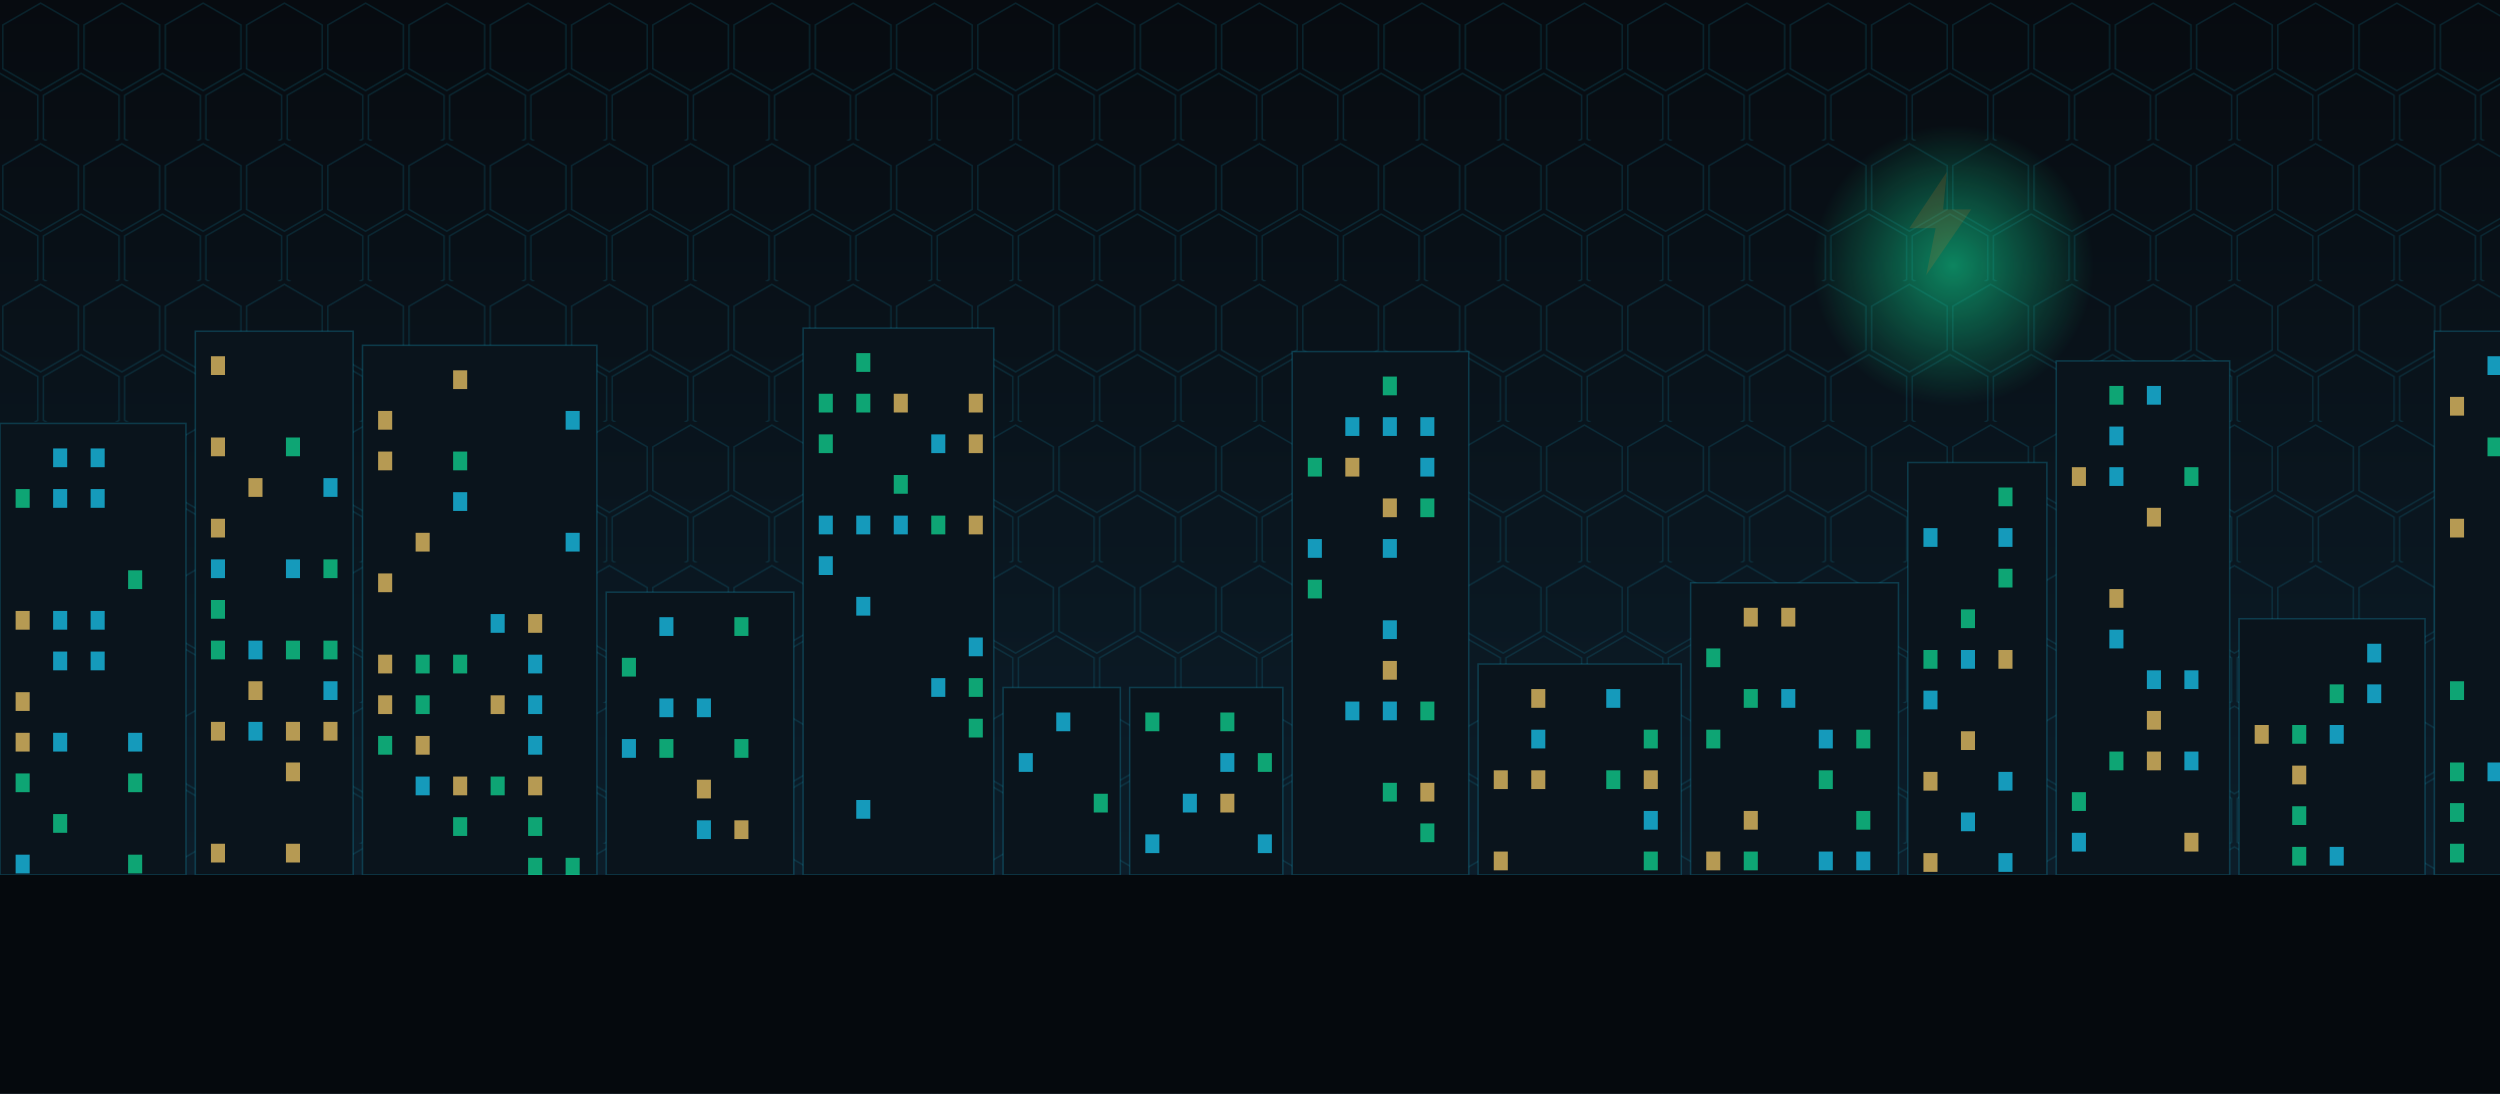
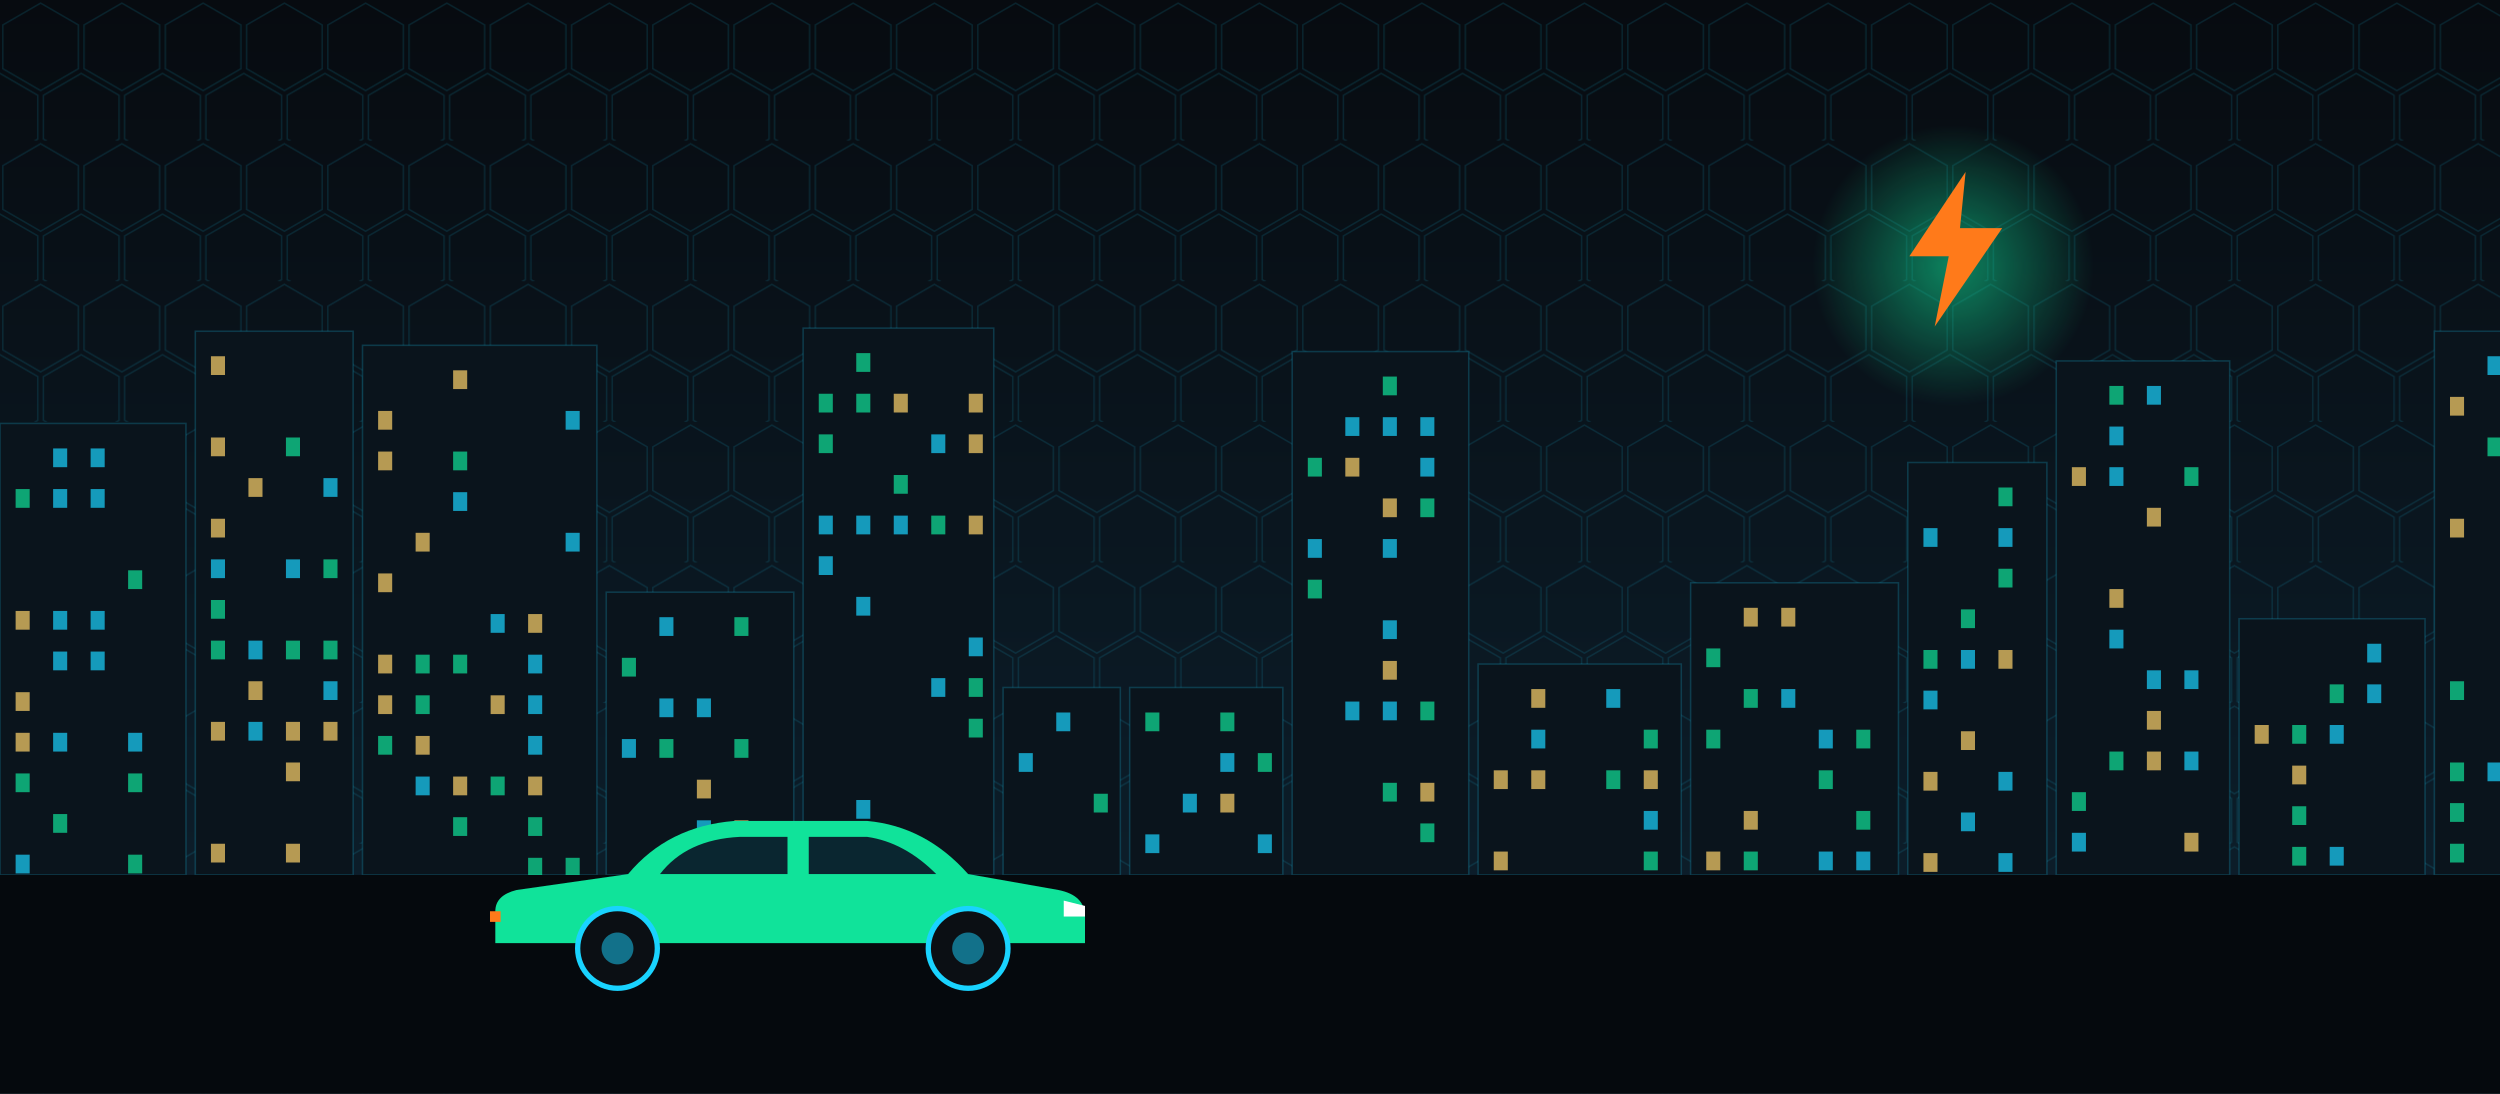
<svg xmlns="http://www.w3.org/2000/svg" viewBox="0 0 1600 700" preserveAspectRatio="xMidYMid slice">
  <defs>
    <linearGradient id="bg" x1="0" y1="0" x2="0" y2="1">
      <stop offset="0" stop-color="#070b10" />
      <stop offset="1" stop-color="#0d2230" />
    </linearGradient>
    <pattern id="hx" width="52.0" height="90" patternUnits="userSpaceOnUse">
      <polygon points="50.2,44.0 26.0,58.0 1.8,44.0 1.8,16.0 26.0,2.0 50.2,16.0" fill="none" stroke="#19d3ff" stroke-opacity=".12" />
      <polygon points="24.2,89.0 0.0,103.0 -24.2,89.0 -24.2,61.0 -0.0,47.0 24.2,61.0" fill="none" stroke="#19d3ff" stroke-opacity=".12" />
      <polygon points="76.2,89.0 52.0,103.0 27.8,89.0 27.8,61.0 52.0,47.0 76.2,61.0" fill="none" stroke="#19d3ff" stroke-opacity=".12" />
    </pattern>
    <radialGradient id="gl">
      <stop offset="0" stop-color="#10e39a" stop-opacity=".55" />
      <stop offset="1" stop-color="#10e39a" stop-opacity="0" />
    </radialGradient>
  </defs>
  <rect width="1600" height="700" fill="url(#bg)" />
  <rect width="1600" height="700" fill="url(#hx)" />
  <circle cx="1250" cy="170" r="90" fill="url(#gl)" />
-   <polygon transform="translate(1222,110) scale(0.6)" points="40,0 0,60 28,60 18,110 66,40 36,40" fill="#ff7a1a" opacity=".14" />
+   <polygon transform="translate(1222,110) scale(0.9)" points="40,0 0,60 28,60 18,110 66,40 36,40" fill="#ff7a1a" />
  <rect x="0" y="271" width="119" height="289" fill="#0a141c" stroke="#19d3ff" stroke-opacity=".2" />
  <rect x="34" y="287" width="9" height="12" fill="#19d3ff" opacity=".7" />
  <rect x="58" y="287" width="9" height="12" fill="#19d3ff" opacity=".7" />
  <rect x="10" y="313" width="9" height="12" fill="#10e39a" opacity=".7" />
  <rect x="34" y="313" width="9" height="12" fill="#19d3ff" opacity=".7" />
  <rect x="58" y="313" width="9" height="12" fill="#19d3ff" opacity=".7" />
  <rect x="82" y="365" width="9" height="12" fill="#10e39a" opacity=".7" />
  <rect x="10" y="391" width="9" height="12" fill="#ffd36b" opacity=".7" />
  <rect x="34" y="391" width="9" height="12" fill="#19d3ff" opacity=".7" />
  <rect x="58" y="391" width="9" height="12" fill="#19d3ff" opacity=".7" />
  <rect x="34" y="417" width="9" height="12" fill="#19d3ff" opacity=".7" />
  <rect x="58" y="417" width="9" height="12" fill="#19d3ff" opacity=".7" />
  <rect x="10" y="443" width="9" height="12" fill="#ffd36b" opacity=".7" />
  <rect x="10" y="469" width="9" height="12" fill="#ffd36b" opacity=".7" />
  <rect x="34" y="469" width="9" height="12" fill="#19d3ff" opacity=".7" />
  <rect x="82" y="469" width="9" height="12" fill="#19d3ff" opacity=".7" />
  <rect x="10" y="495" width="9" height="12" fill="#10e39a" opacity=".7" />
  <rect x="82" y="495" width="9" height="12" fill="#10e39a" opacity=".7" />
  <rect x="34" y="521" width="9" height="12" fill="#10e39a" opacity=".7" />
  <rect x="10" y="547" width="9" height="12" fill="#19d3ff" opacity=".7" />
  <rect x="82" y="547" width="9" height="12" fill="#10e39a" opacity=".7" />
  <rect x="125" y="212" width="101" height="348" fill="#0a141c" stroke="#19d3ff" stroke-opacity=".2" />
  <rect x="135" y="228" width="9" height="12" fill="#ffd36b" opacity=".7" />
  <rect x="135" y="280" width="9" height="12" fill="#ffd36b" opacity=".7" />
  <rect x="183" y="280" width="9" height="12" fill="#10e39a" opacity=".7" />
  <rect x="159" y="306" width="9" height="12" fill="#ffd36b" opacity=".7" />
  <rect x="207" y="306" width="9" height="12" fill="#19d3ff" opacity=".7" />
  <rect x="135" y="332" width="9" height="12" fill="#ffd36b" opacity=".7" />
  <rect x="135" y="358" width="9" height="12" fill="#19d3ff" opacity=".7" />
  <rect x="183" y="358" width="9" height="12" fill="#19d3ff" opacity=".7" />
  <rect x="207" y="358" width="9" height="12" fill="#10e39a" opacity=".7" />
  <rect x="135" y="384" width="9" height="12" fill="#10e39a" opacity=".7" />
  <rect x="135" y="410" width="9" height="12" fill="#10e39a" opacity=".7" />
  <rect x="159" y="410" width="9" height="12" fill="#19d3ff" opacity=".7" />
  <rect x="183" y="410" width="9" height="12" fill="#10e39a" opacity=".7" />
  <rect x="207" y="410" width="9" height="12" fill="#10e39a" opacity=".7" />
  <rect x="159" y="436" width="9" height="12" fill="#ffd36b" opacity=".7" />
  <rect x="207" y="436" width="9" height="12" fill="#19d3ff" opacity=".7" />
  <rect x="135" y="462" width="9" height="12" fill="#ffd36b" opacity=".7" />
  <rect x="159" y="462" width="9" height="12" fill="#19d3ff" opacity=".7" />
  <rect x="183" y="462" width="9" height="12" fill="#ffd36b" opacity=".7" />
  <rect x="207" y="462" width="9" height="12" fill="#ffd36b" opacity=".7" />
  <rect x="183" y="488" width="9" height="12" fill="#ffd36b" opacity=".7" />
  <rect x="135" y="540" width="9" height="12" fill="#ffd36b" opacity=".7" />
  <rect x="183" y="540" width="9" height="12" fill="#ffd36b" opacity=".7" />
  <rect x="232" y="221" width="150" height="339" fill="#0a141c" stroke="#19d3ff" stroke-opacity=".2" />
  <rect x="290" y="237" width="9" height="12" fill="#ffd36b" opacity=".7" />
  <rect x="242" y="263" width="9" height="12" fill="#ffd36b" opacity=".7" />
  <rect x="362" y="263" width="9" height="12" fill="#19d3ff" opacity=".7" />
  <rect x="242" y="289" width="9" height="12" fill="#ffd36b" opacity=".7" />
  <rect x="290" y="289" width="9" height="12" fill="#10e39a" opacity=".7" />
  <rect x="290" y="315" width="9" height="12" fill="#19d3ff" opacity=".7" />
  <rect x="266" y="341" width="9" height="12" fill="#ffd36b" opacity=".7" />
  <rect x="362" y="341" width="9" height="12" fill="#19d3ff" opacity=".7" />
  <rect x="242" y="367" width="9" height="12" fill="#ffd36b" opacity=".7" />
  <rect x="314" y="393" width="9" height="12" fill="#19d3ff" opacity=".7" />
  <rect x="338" y="393" width="9" height="12" fill="#ffd36b" opacity=".7" />
  <rect x="242" y="419" width="9" height="12" fill="#ffd36b" opacity=".7" />
  <rect x="266" y="419" width="9" height="12" fill="#10e39a" opacity=".7" />
  <rect x="290" y="419" width="9" height="12" fill="#10e39a" opacity=".7" />
  <rect x="338" y="419" width="9" height="12" fill="#19d3ff" opacity=".7" />
  <rect x="242" y="445" width="9" height="12" fill="#ffd36b" opacity=".7" />
  <rect x="266" y="445" width="9" height="12" fill="#10e39a" opacity=".7" />
  <rect x="314" y="445" width="9" height="12" fill="#ffd36b" opacity=".7" />
  <rect x="338" y="445" width="9" height="12" fill="#19d3ff" opacity=".7" />
  <rect x="242" y="471" width="9" height="12" fill="#10e39a" opacity=".7" />
  <rect x="266" y="471" width="9" height="12" fill="#ffd36b" opacity=".7" />
  <rect x="338" y="471" width="9" height="12" fill="#19d3ff" opacity=".7" />
  <rect x="266" y="497" width="9" height="12" fill="#19d3ff" opacity=".7" />
  <rect x="290" y="497" width="9" height="12" fill="#ffd36b" opacity=".7" />
  <rect x="314" y="497" width="9" height="12" fill="#10e39a" opacity=".7" />
  <rect x="338" y="497" width="9" height="12" fill="#ffd36b" opacity=".7" />
  <rect x="290" y="523" width="9" height="12" fill="#10e39a" opacity=".7" />
  <rect x="338" y="523" width="9" height="12" fill="#10e39a" opacity=".7" />
  <rect x="338" y="549" width="9" height="12" fill="#10e39a" opacity=".7" />
  <rect x="362" y="549" width="9" height="12" fill="#10e39a" opacity=".7" />
  <rect x="388" y="379" width="120" height="181" fill="#0a141c" stroke="#19d3ff" stroke-opacity=".2" />
  <rect x="422" y="395" width="9" height="12" fill="#19d3ff" opacity=".7" />
  <rect x="470" y="395" width="9" height="12" fill="#10e39a" opacity=".7" />
  <rect x="398" y="421" width="9" height="12" fill="#10e39a" opacity=".7" />
  <rect x="422" y="447" width="9" height="12" fill="#19d3ff" opacity=".7" />
  <rect x="446" y="447" width="9" height="12" fill="#19d3ff" opacity=".7" />
  <rect x="398" y="473" width="9" height="12" fill="#19d3ff" opacity=".7" />
  <rect x="422" y="473" width="9" height="12" fill="#10e39a" opacity=".7" />
  <rect x="470" y="473" width="9" height="12" fill="#10e39a" opacity=".7" />
  <rect x="446" y="499" width="9" height="12" fill="#ffd36b" opacity=".7" />
  <rect x="446" y="525" width="9" height="12" fill="#19d3ff" opacity=".7" />
  <rect x="470" y="525" width="9" height="12" fill="#ffd36b" opacity=".7" />
  <rect x="514" y="210" width="122" height="350" fill="#0a141c" stroke="#19d3ff" stroke-opacity=".2" />
  <rect x="548" y="226" width="9" height="12" fill="#10e39a" opacity=".7" />
  <rect x="524" y="252" width="9" height="12" fill="#10e39a" opacity=".7" />
  <rect x="548" y="252" width="9" height="12" fill="#10e39a" opacity=".7" />
  <rect x="572" y="252" width="9" height="12" fill="#ffd36b" opacity=".7" />
  <rect x="620" y="252" width="9" height="12" fill="#ffd36b" opacity=".7" />
  <rect x="524" y="278" width="9" height="12" fill="#10e39a" opacity=".7" />
  <rect x="596" y="278" width="9" height="12" fill="#19d3ff" opacity=".7" />
  <rect x="620" y="278" width="9" height="12" fill="#ffd36b" opacity=".7" />
  <rect x="572" y="304" width="9" height="12" fill="#10e39a" opacity=".7" />
  <rect x="524" y="330" width="9" height="12" fill="#19d3ff" opacity=".7" />
  <rect x="548" y="330" width="9" height="12" fill="#19d3ff" opacity=".7" />
  <rect x="572" y="330" width="9" height="12" fill="#19d3ff" opacity=".7" />
  <rect x="596" y="330" width="9" height="12" fill="#10e39a" opacity=".7" />
  <rect x="620" y="330" width="9" height="12" fill="#ffd36b" opacity=".7" />
  <rect x="524" y="356" width="9" height="12" fill="#19d3ff" opacity=".7" />
  <rect x="548" y="382" width="9" height="12" fill="#19d3ff" opacity=".7" />
  <rect x="620" y="408" width="9" height="12" fill="#19d3ff" opacity=".7" />
  <rect x="596" y="434" width="9" height="12" fill="#19d3ff" opacity=".7" />
  <rect x="620" y="434" width="9" height="12" fill="#10e39a" opacity=".7" />
  <rect x="620" y="460" width="9" height="12" fill="#10e39a" opacity=".7" />
  <rect x="548" y="512" width="9" height="12" fill="#19d3ff" opacity=".7" />
  <rect x="642" y="440" width="75" height="120" fill="#0a141c" stroke="#19d3ff" stroke-opacity=".2" />
  <rect x="676" y="456" width="9" height="12" fill="#19d3ff" opacity=".7" />
  <rect x="652" y="482" width="9" height="12" fill="#19d3ff" opacity=".7" />
  <rect x="700" y="508" width="9" height="12" fill="#10e39a" opacity=".7" />
  <rect x="723" y="440" width="98" height="120" fill="#0a141c" stroke="#19d3ff" stroke-opacity=".2" />
  <rect x="733" y="456" width="9" height="12" fill="#10e39a" opacity=".7" />
  <rect x="781" y="456" width="9" height="12" fill="#10e39a" opacity=".7" />
  <rect x="781" y="482" width="9" height="12" fill="#19d3ff" opacity=".7" />
  <rect x="805" y="482" width="9" height="12" fill="#10e39a" opacity=".7" />
  <rect x="757" y="508" width="9" height="12" fill="#19d3ff" opacity=".7" />
  <rect x="781" y="508" width="9" height="12" fill="#ffd36b" opacity=".7" />
  <rect x="733" y="534" width="9" height="12" fill="#19d3ff" opacity=".7" />
  <rect x="805" y="534" width="9" height="12" fill="#19d3ff" opacity=".7" />
  <rect x="827" y="225" width="113" height="335" fill="#0a141c" stroke="#19d3ff" stroke-opacity=".2" />
  <rect x="885" y="241" width="9" height="12" fill="#10e39a" opacity=".7" />
  <rect x="861" y="267" width="9" height="12" fill="#19d3ff" opacity=".7" />
  <rect x="885" y="267" width="9" height="12" fill="#19d3ff" opacity=".7" />
  <rect x="909" y="267" width="9" height="12" fill="#19d3ff" opacity=".7" />
  <rect x="837" y="293" width="9" height="12" fill="#10e39a" opacity=".7" />
  <rect x="861" y="293" width="9" height="12" fill="#ffd36b" opacity=".7" />
  <rect x="909" y="293" width="9" height="12" fill="#19d3ff" opacity=".7" />
  <rect x="885" y="319" width="9" height="12" fill="#ffd36b" opacity=".7" />
  <rect x="909" y="319" width="9" height="12" fill="#10e39a" opacity=".7" />
  <rect x="837" y="345" width="9" height="12" fill="#19d3ff" opacity=".7" />
  <rect x="885" y="345" width="9" height="12" fill="#19d3ff" opacity=".7" />
  <rect x="837" y="371" width="9" height="12" fill="#10e39a" opacity=".7" />
  <rect x="885" y="397" width="9" height="12" fill="#19d3ff" opacity=".7" />
  <rect x="885" y="423" width="9" height="12" fill="#ffd36b" opacity=".7" />
  <rect x="861" y="449" width="9" height="12" fill="#19d3ff" opacity=".7" />
  <rect x="885" y="449" width="9" height="12" fill="#19d3ff" opacity=".7" />
  <rect x="909" y="449" width="9" height="12" fill="#10e39a" opacity=".7" />
  <rect x="885" y="501" width="9" height="12" fill="#10e39a" opacity=".7" />
  <rect x="909" y="501" width="9" height="12" fill="#ffd36b" opacity=".7" />
  <rect x="909" y="527" width="9" height="12" fill="#10e39a" opacity=".7" />
  <rect x="946" y="425" width="130" height="135" fill="#0a141c" stroke="#19d3ff" stroke-opacity=".2" />
  <rect x="980" y="441" width="9" height="12" fill="#ffd36b" opacity=".7" />
  <rect x="1028" y="441" width="9" height="12" fill="#19d3ff" opacity=".7" />
  <rect x="980" y="467" width="9" height="12" fill="#19d3ff" opacity=".7" />
  <rect x="1052" y="467" width="9" height="12" fill="#10e39a" opacity=".7" />
  <rect x="956" y="493" width="9" height="12" fill="#ffd36b" opacity=".7" />
  <rect x="980" y="493" width="9" height="12" fill="#ffd36b" opacity=".7" />
  <rect x="1028" y="493" width="9" height="12" fill="#10e39a" opacity=".7" />
  <rect x="1052" y="493" width="9" height="12" fill="#ffd36b" opacity=".7" />
  <rect x="1052" y="519" width="9" height="12" fill="#19d3ff" opacity=".7" />
  <rect x="956" y="545" width="9" height="12" fill="#ffd36b" opacity=".7" />
  <rect x="1052" y="545" width="9" height="12" fill="#10e39a" opacity=".7" />
  <rect x="1082" y="373" width="133" height="187" fill="#0a141c" stroke="#19d3ff" stroke-opacity=".2" />
  <rect x="1116" y="389" width="9" height="12" fill="#ffd36b" opacity=".7" />
  <rect x="1140" y="389" width="9" height="12" fill="#ffd36b" opacity=".7" />
  <rect x="1092" y="415" width="9" height="12" fill="#10e39a" opacity=".7" />
  <rect x="1116" y="441" width="9" height="12" fill="#10e39a" opacity=".7" />
  <rect x="1140" y="441" width="9" height="12" fill="#19d3ff" opacity=".7" />
  <rect x="1092" y="467" width="9" height="12" fill="#10e39a" opacity=".7" />
  <rect x="1164" y="467" width="9" height="12" fill="#19d3ff" opacity=".7" />
  <rect x="1188" y="467" width="9" height="12" fill="#10e39a" opacity=".7" />
  <rect x="1164" y="493" width="9" height="12" fill="#10e39a" opacity=".7" />
  <rect x="1116" y="519" width="9" height="12" fill="#ffd36b" opacity=".7" />
  <rect x="1188" y="519" width="9" height="12" fill="#10e39a" opacity=".7" />
  <rect x="1092" y="545" width="9" height="12" fill="#ffd36b" opacity=".7" />
  <rect x="1116" y="545" width="9" height="12" fill="#10e39a" opacity=".7" />
  <rect x="1164" y="545" width="9" height="12" fill="#19d3ff" opacity=".7" />
  <rect x="1188" y="545" width="9" height="12" fill="#19d3ff" opacity=".7" />
  <rect x="1221" y="296" width="89" height="264" fill="#0a141c" stroke="#19d3ff" stroke-opacity=".2" />
  <rect x="1279" y="312" width="9" height="12" fill="#10e39a" opacity=".7" />
  <rect x="1231" y="338" width="9" height="12" fill="#19d3ff" opacity=".7" />
  <rect x="1279" y="338" width="9" height="12" fill="#19d3ff" opacity=".7" />
  <rect x="1279" y="364" width="9" height="12" fill="#10e39a" opacity=".7" />
  <rect x="1255" y="390" width="9" height="12" fill="#10e39a" opacity=".7" />
  <rect x="1231" y="416" width="9" height="12" fill="#10e39a" opacity=".7" />
  <rect x="1255" y="416" width="9" height="12" fill="#19d3ff" opacity=".7" />
  <rect x="1279" y="416" width="9" height="12" fill="#ffd36b" opacity=".7" />
  <rect x="1231" y="442" width="9" height="12" fill="#19d3ff" opacity=".7" />
  <rect x="1255" y="468" width="9" height="12" fill="#ffd36b" opacity=".7" />
  <rect x="1231" y="494" width="9" height="12" fill="#ffd36b" opacity=".7" />
  <rect x="1279" y="494" width="9" height="12" fill="#19d3ff" opacity=".7" />
  <rect x="1255" y="520" width="9" height="12" fill="#19d3ff" opacity=".7" />
  <rect x="1231" y="546" width="9" height="12" fill="#ffd36b" opacity=".7" />
  <rect x="1279" y="546" width="9" height="12" fill="#19d3ff" opacity=".7" />
  <rect x="1316" y="231" width="111" height="329" fill="#0a141c" stroke="#19d3ff" stroke-opacity=".2" />
  <rect x="1350" y="247" width="9" height="12" fill="#10e39a" opacity=".7" />
  <rect x="1374" y="247" width="9" height="12" fill="#19d3ff" opacity=".7" />
  <rect x="1350" y="273" width="9" height="12" fill="#19d3ff" opacity=".7" />
  <rect x="1326" y="299" width="9" height="12" fill="#ffd36b" opacity=".7" />
  <rect x="1350" y="299" width="9" height="12" fill="#19d3ff" opacity=".7" />
  <rect x="1398" y="299" width="9" height="12" fill="#10e39a" opacity=".7" />
  <rect x="1374" y="325" width="9" height="12" fill="#ffd36b" opacity=".7" />
  <rect x="1350" y="377" width="9" height="12" fill="#ffd36b" opacity=".7" />
  <rect x="1350" y="403" width="9" height="12" fill="#19d3ff" opacity=".7" />
  <rect x="1374" y="429" width="9" height="12" fill="#19d3ff" opacity=".7" />
  <rect x="1398" y="429" width="9" height="12" fill="#19d3ff" opacity=".7" />
  <rect x="1374" y="455" width="9" height="12" fill="#ffd36b" opacity=".7" />
  <rect x="1350" y="481" width="9" height="12" fill="#10e39a" opacity=".7" />
  <rect x="1374" y="481" width="9" height="12" fill="#ffd36b" opacity=".7" />
  <rect x="1398" y="481" width="9" height="12" fill="#19d3ff" opacity=".7" />
  <rect x="1326" y="507" width="9" height="12" fill="#10e39a" opacity=".7" />
  <rect x="1326" y="533" width="9" height="12" fill="#19d3ff" opacity=".7" />
  <rect x="1398" y="533" width="9" height="12" fill="#ffd36b" opacity=".7" />
  <rect x="1433" y="396" width="119" height="164" fill="#0a141c" stroke="#19d3ff" stroke-opacity=".2" />
  <rect x="1515" y="412" width="9" height="12" fill="#19d3ff" opacity=".7" />
  <rect x="1491" y="438" width="9" height="12" fill="#10e39a" opacity=".7" />
  <rect x="1515" y="438" width="9" height="12" fill="#19d3ff" opacity=".7" />
  <rect x="1443" y="464" width="9" height="12" fill="#ffd36b" opacity=".7" />
  <rect x="1467" y="464" width="9" height="12" fill="#10e39a" opacity=".7" />
  <rect x="1491" y="464" width="9" height="12" fill="#19d3ff" opacity=".7" />
  <rect x="1467" y="490" width="9" height="12" fill="#ffd36b" opacity=".7" />
  <rect x="1467" y="516" width="9" height="12" fill="#10e39a" opacity=".7" />
  <rect x="1467" y="542" width="9" height="12" fill="#10e39a" opacity=".7" />
  <rect x="1491" y="542" width="9" height="12" fill="#19d3ff" opacity=".7" />
  <rect x="1558" y="212" width="117" height="348" fill="#0a141c" stroke="#19d3ff" stroke-opacity=".2" />
  <rect x="1592" y="228" width="9" height="12" fill="#19d3ff" opacity=".7" />
  <rect x="1568" y="254" width="9" height="12" fill="#ffd36b" opacity=".7" />
  <rect x="1640" y="254" width="9" height="12" fill="#10e39a" opacity=".7" />
  <rect x="1592" y="280" width="9" height="12" fill="#10e39a" opacity=".7" />
  <rect x="1640" y="280" width="9" height="12" fill="#10e39a" opacity=".7" />
  <rect x="1616" y="306" width="9" height="12" fill="#19d3ff" opacity=".7" />
  <rect x="1640" y="306" width="9" height="12" fill="#ffd36b" opacity=".7" />
  <rect x="1568" y="332" width="9" height="12" fill="#ffd36b" opacity=".7" />
  <rect x="1616" y="332" width="9" height="12" fill="#ffd36b" opacity=".7" />
  <rect x="1616" y="358" width="9" height="12" fill="#19d3ff" opacity=".7" />
  <rect x="1616" y="384" width="9" height="12" fill="#10e39a" opacity=".7" />
  <rect x="1640" y="384" width="9" height="12" fill="#19d3ff" opacity=".7" />
  <rect x="1616" y="410" width="9" height="12" fill="#10e39a" opacity=".7" />
  <rect x="1568" y="436" width="9" height="12" fill="#10e39a" opacity=".7" />
  <rect x="1616" y="436" width="9" height="12" fill="#10e39a" opacity=".7" />
  <rect x="1640" y="436" width="9" height="12" fill="#ffd36b" opacity=".7" />
  <rect x="1568" y="488" width="9" height="12" fill="#10e39a" opacity=".7" />
  <rect x="1592" y="488" width="9" height="12" fill="#19d3ff" opacity=".7" />
  <rect x="1568" y="514" width="9" height="12" fill="#10e39a" opacity=".7" />
  <rect x="1616" y="514" width="9" height="12" fill="#10e39a" opacity=".7" />
  <rect x="1640" y="514" width="9" height="12" fill="#ffd36b" opacity=".7" />
  <rect x="1568" y="540" width="9" height="12" fill="#10e39a" opacity=".7" />
  <rect y="560" width="1600" height="140" fill="#05090d" />
+   <g transform="translate(300,505) scale(1.7)">
+     <path d="M10 58 L10 46 Q10 40 18 38 L60 32 Q75 14 100 12 L150 12 Q172 14 188 32 L222 38 Q232 40 232 48 L232 58 Z" fill="#10e39a" />
+     <path d="M72 32 Q82 19 102 18 L120 18 L120 32 Z M128 18 L150 18 Q164 20 176 32 L128 32 Z" fill="#0a2630" />
+     <path d="M224 42 L232 44 L232 48 L224 48 Z" fill="#fff" />
+     <path d="M8 46 L12 46 L12 50 L8 50 Z" fill="#ff7a1a" />
+     <circle cx="56" cy="60" r="15" fill="#0b0f14" stroke="#19d3ff" stroke-width="2" />
+     <circle cx="56" cy="60" r="6" fill="#19d3ff" opacity=".5" />
+     <circle cx="188" cy="60" r="15" fill="#0b0f14" stroke="#19d3ff" stroke-width="2" />
+     <circle cx="188" cy="60" r="6" fill="#19d3ff" opacity=".5" />
+   </g>
</svg>
